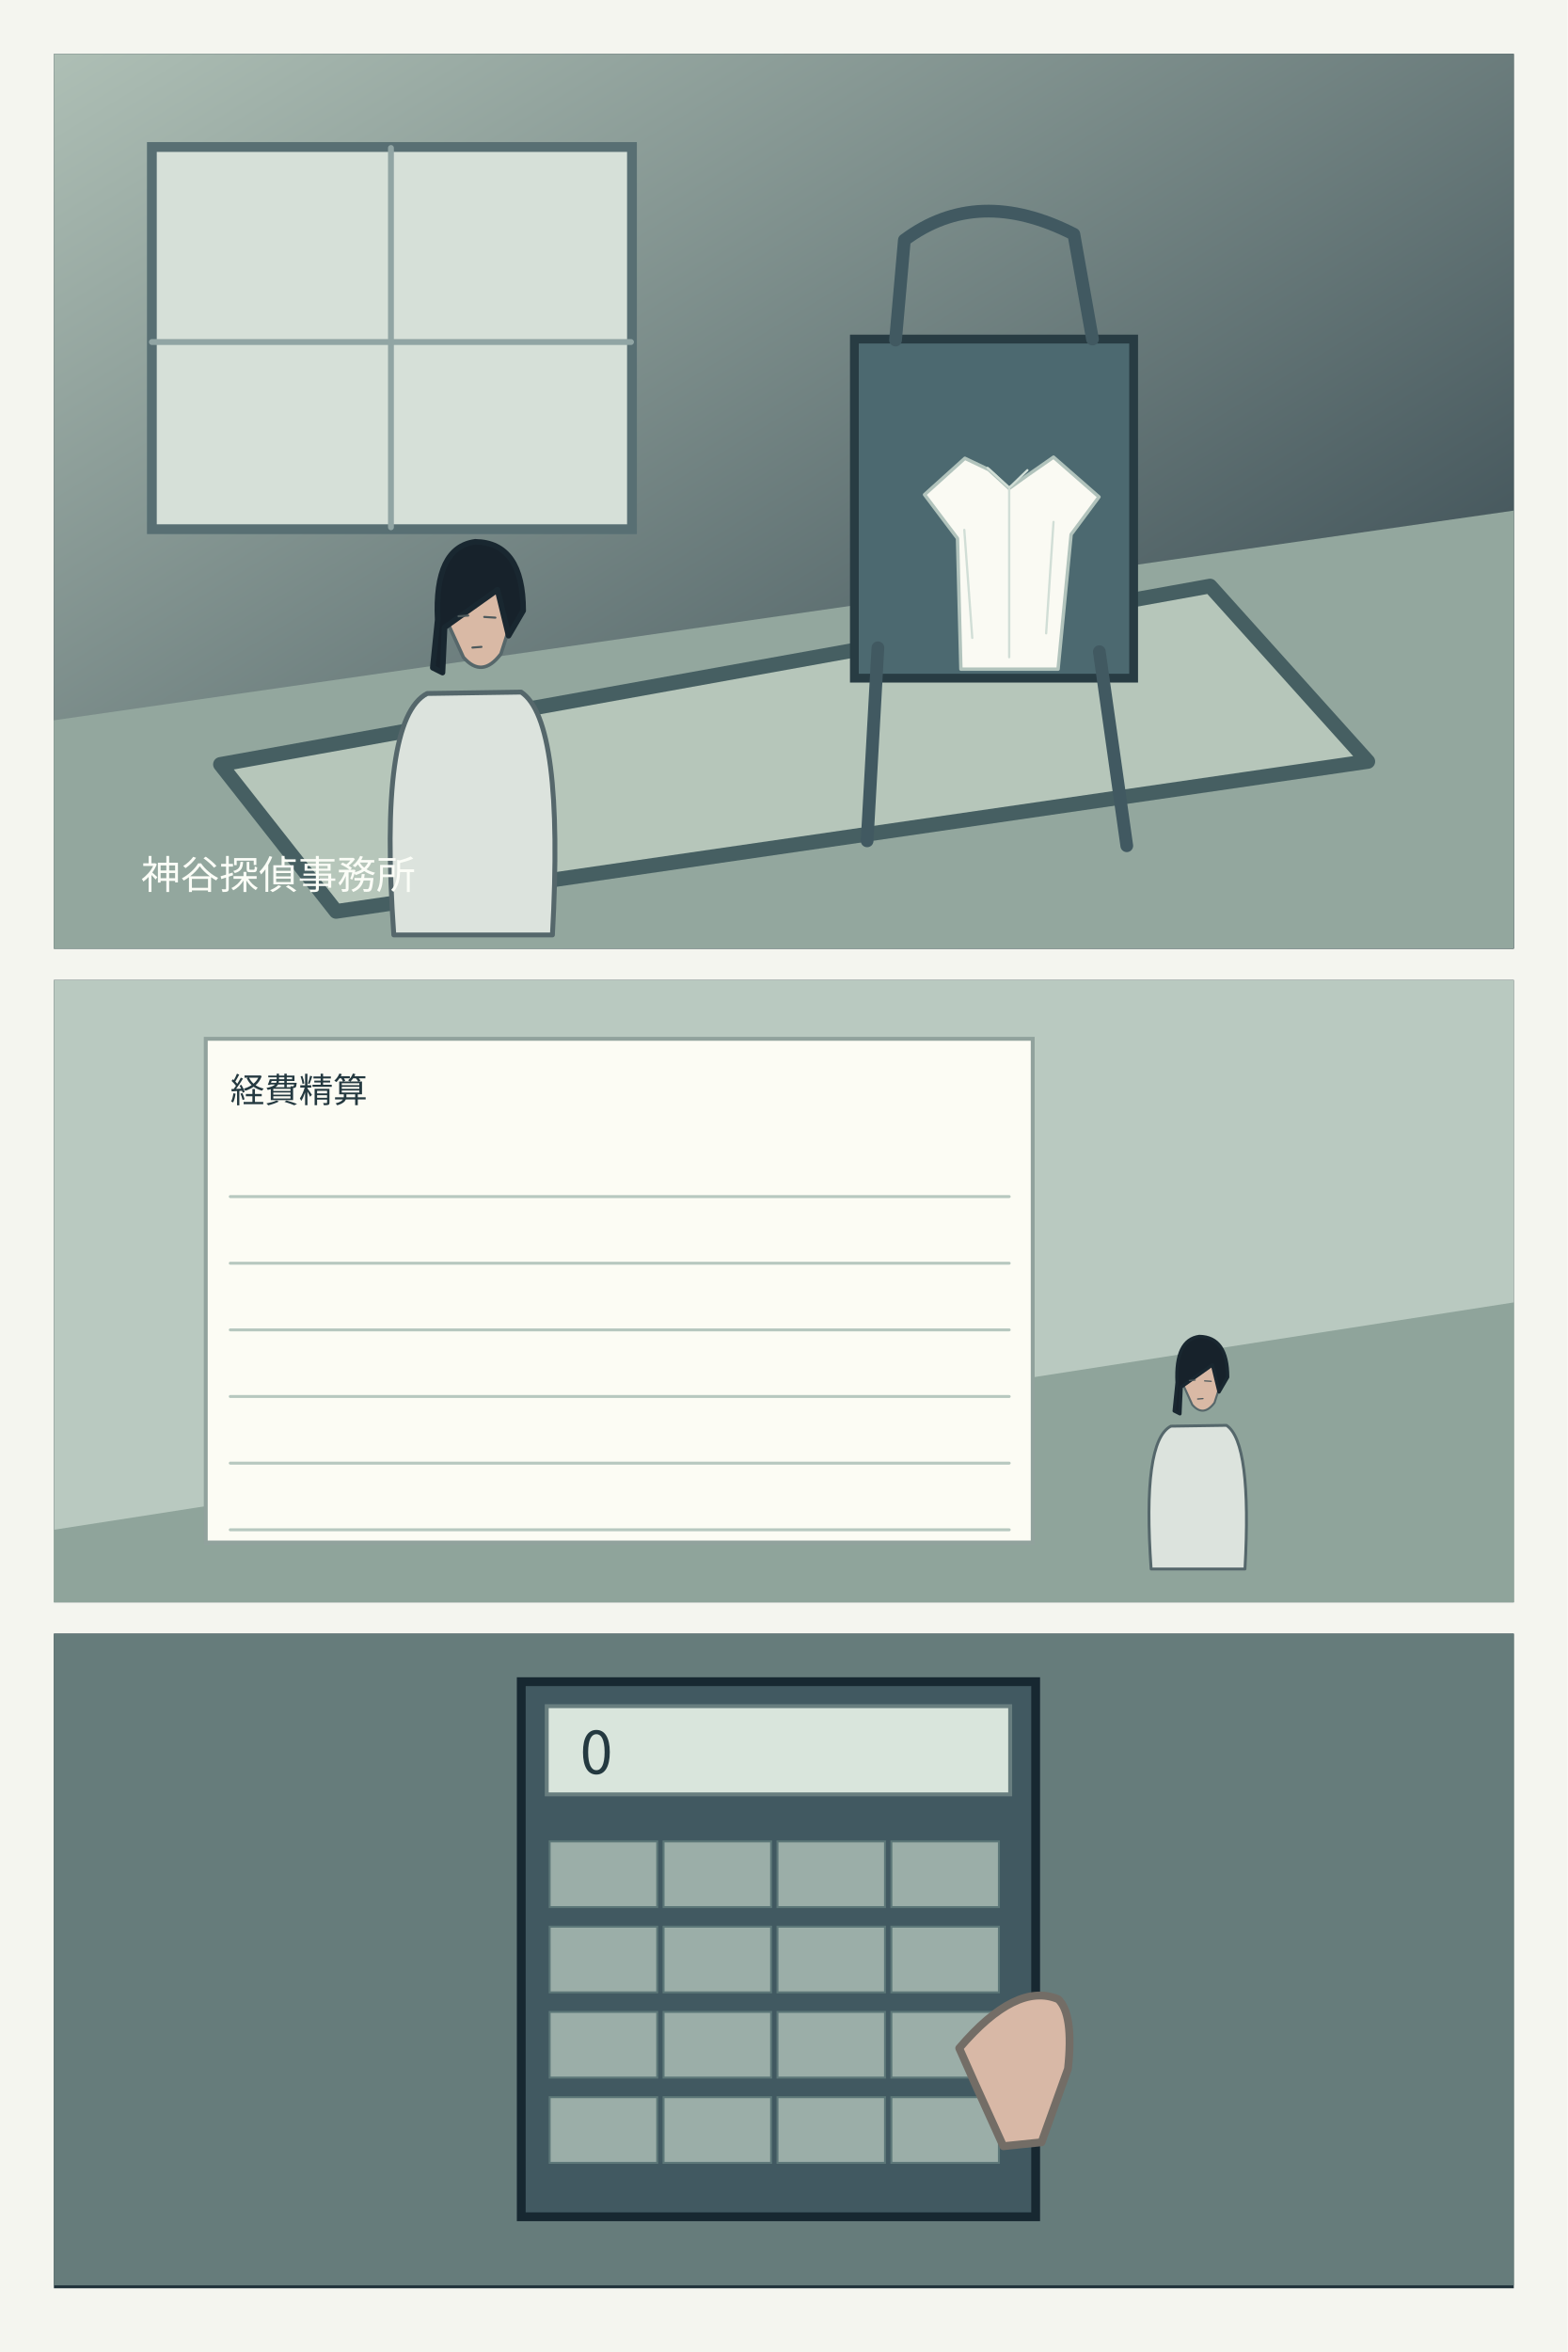
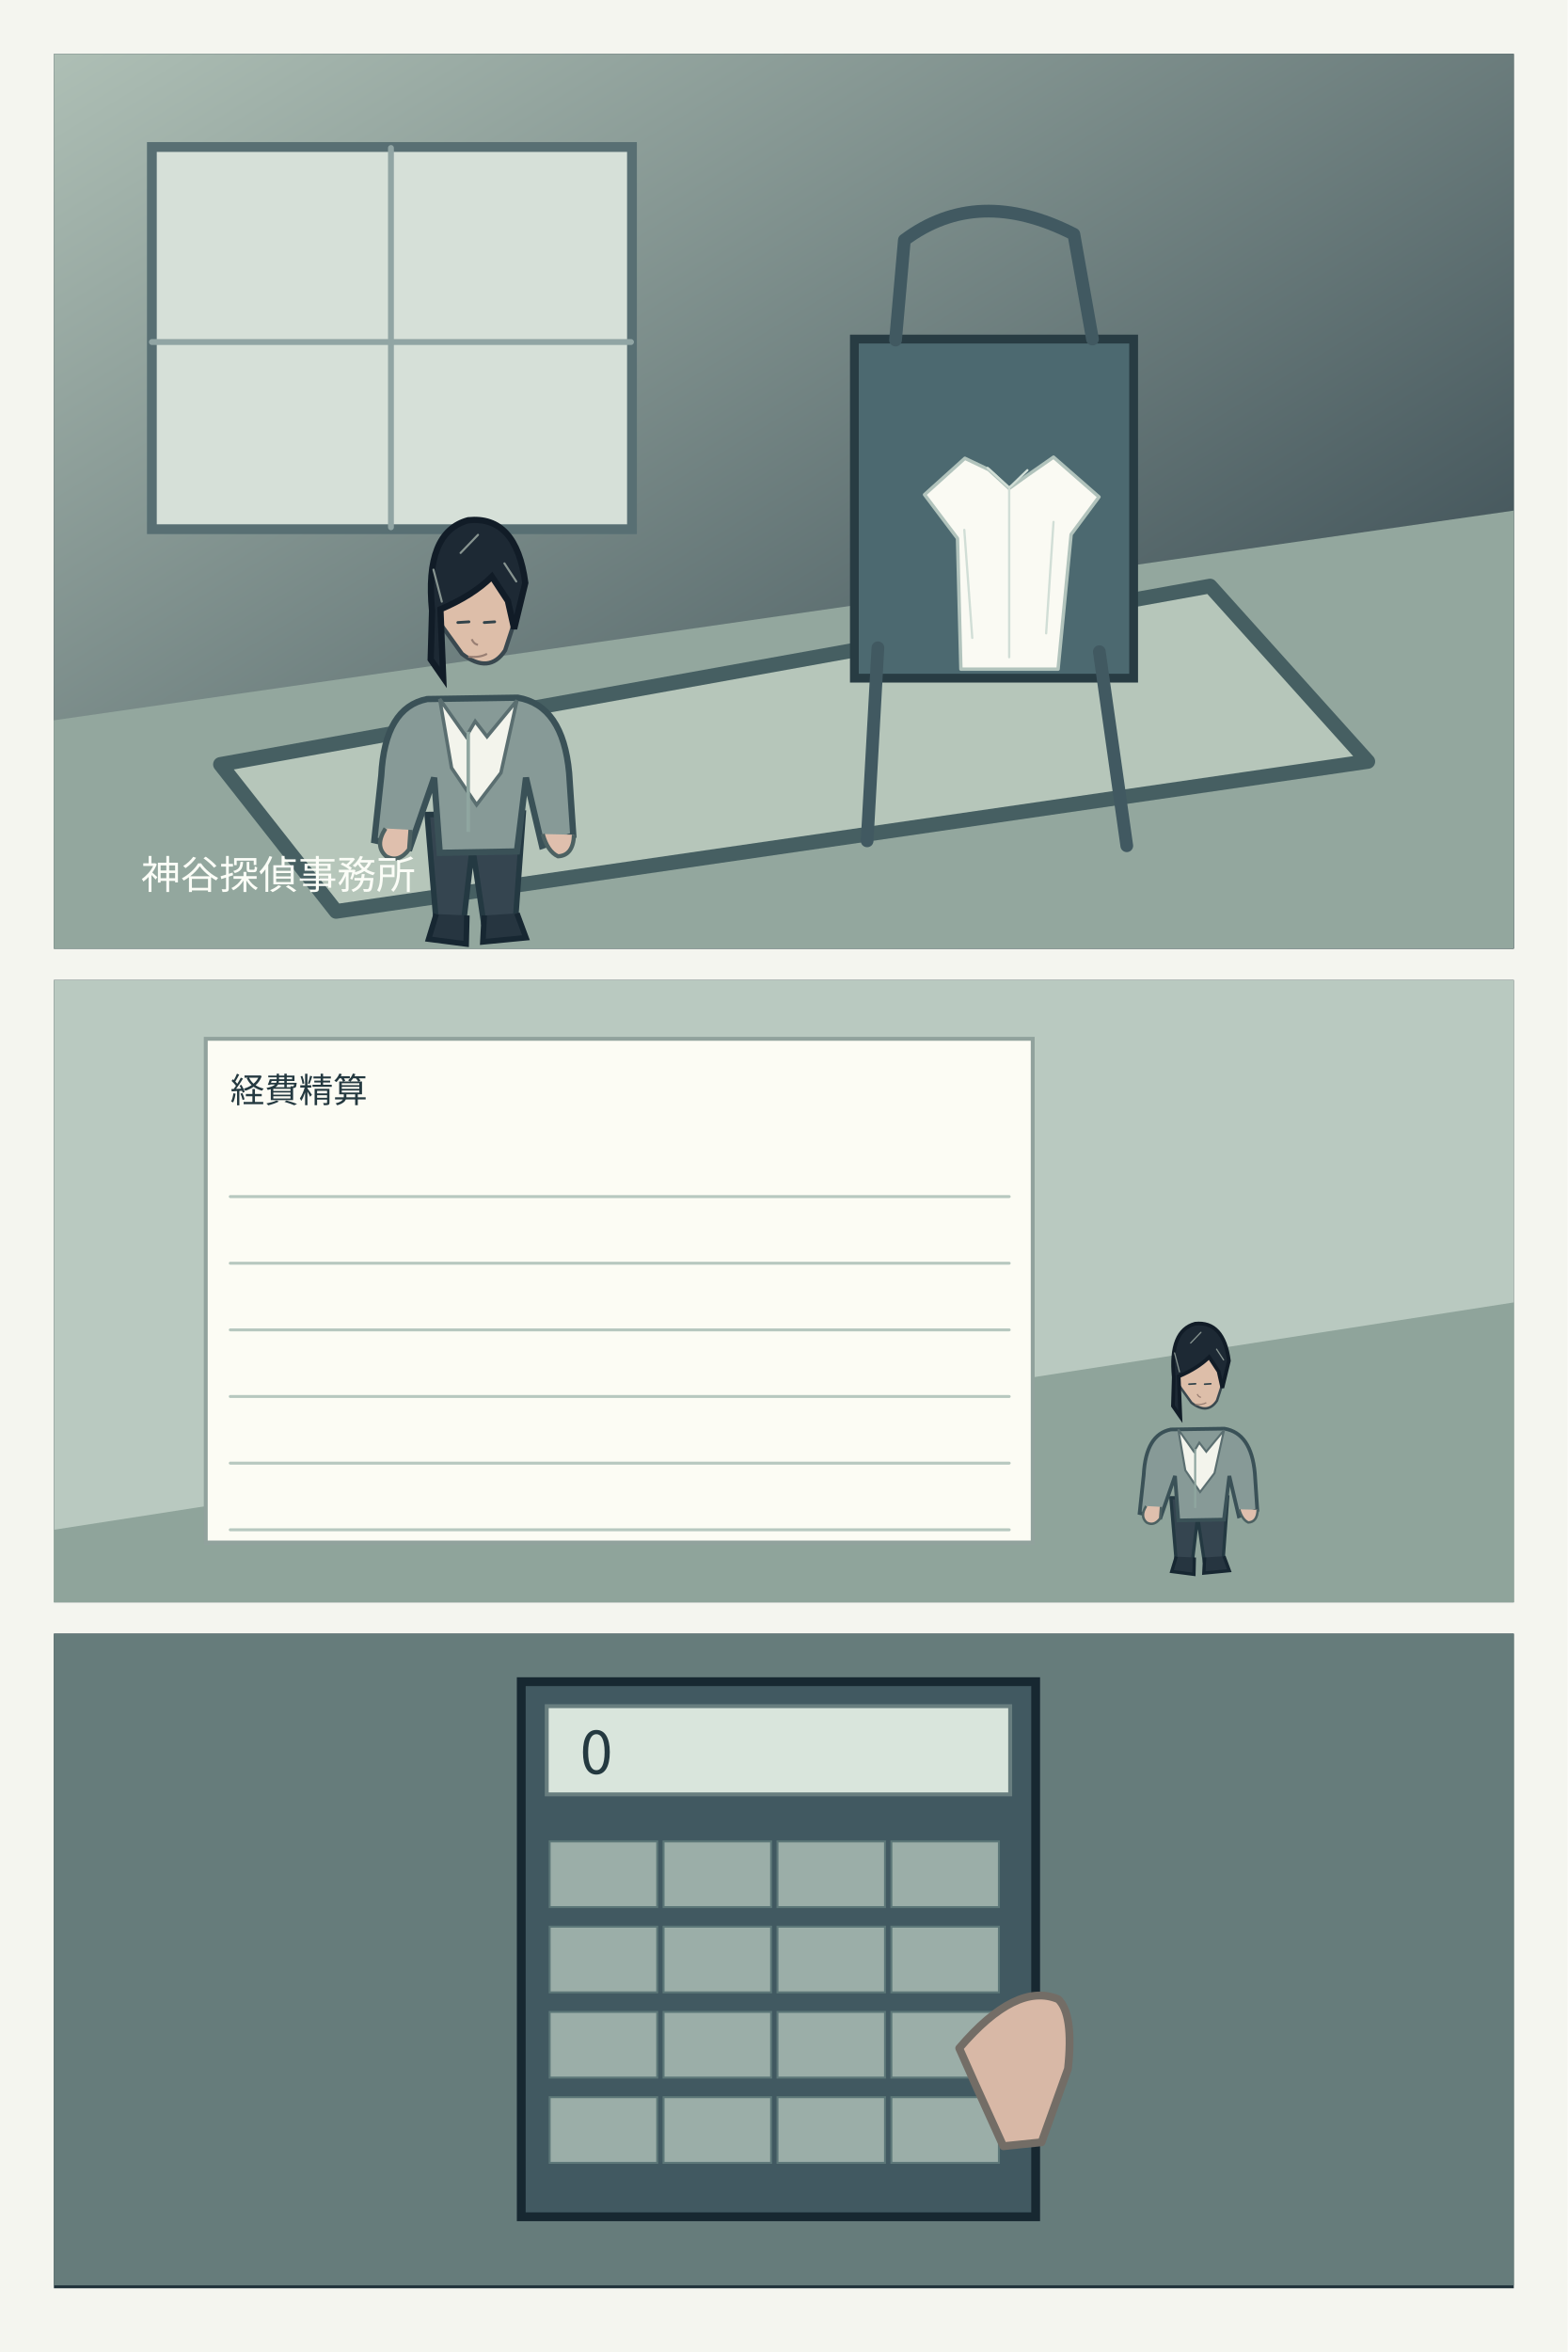
<svg xmlns="http://www.w3.org/2000/svg" width="1600" height="2400" viewBox="0 0 1600 2400">
  <defs>
    <linearGradient id="dusk" x1="0" y1="0" x2="1" y2="1">
      <stop stop-color="#aebfb5" />
      <stop offset="1" stop-color="#273943" />
    </linearGradient>
  </defs>
  <rect x="0" y="0" width="1600" height="2400" fill="#f4f5ef" stroke="none" stroke-width="0" />
  <g id="p11-01-shirt">
    <svg x="55" y="55" width="1490" height="913" viewBox="0 0 1490 913">
      <rect x="2" y="2" width="1486" height="909" fill="#dbe3dd" stroke="#1e3038" stroke-width="7" />
      <rect x="0" y="0" width="1490" height="913" fill="url(#dusk)" stroke="none" stroke-width="0" />
      <rect x="100" y="95" width="490" height="390" fill="#d6e0d8" stroke="#586f73" stroke-width="10" />
      <path d="M344 96L344 483M100 294L589 294" stroke="#91a5a4" stroke-width="6" fill="none" stroke-linecap="round" stroke-linejoin="round" />
      <path d="M0 680L1490 466V913H0Z" stroke="#3f555a" stroke-width="0" fill="#93a79e" stroke-linecap="round" stroke-linejoin="round" />
      <path d="M170 725L1180 543L1341 722L288 875Z" stroke="#465f62" stroke-width="15" fill="#b6c6ba" stroke-linecap="round" stroke-linejoin="round" />
      <rect x="817" y="291" width="285" height="346" fill="#4c6970" stroke="#283c43" stroke-width="9" />
      <path d="M859 292L868 190Q943 134 1041 184L1060 291M841 606L830 803M1067 610L1095 808" stroke="#415961" stroke-width="13" fill="none" stroke-linecap="round" stroke-linejoin="round" />
      <g transform="translate(975 419) scale(0.58)">
        <path d="M-78-11L-149 53L-91 130L-85 360L86 360L109 123L158 57L78-13L32 19L0 42L-36 9Z" stroke="#b1c3bc" stroke-width="6" fill="#fafaf3" stroke-linecap="round" stroke-linejoin="round" />
        <path d="M-38 6L0 41L32 10M0 44L0 339M-79 115L-65 305M78 101L65 297" stroke="#d1ded6" stroke-width="4" fill="none" stroke-linecap="round" stroke-linejoin="round" />
      </g>
      <g transform="translate(430 664) scale(0.71)">
-         <path d="M-69-16Q-139 20-117 331L111 331Q128 23 66-18Z" stroke="#55676b" stroke-width="7" fill="#dce3dd" stroke-linecap="round" stroke-linejoin="round" />
-         <path d="M-43-125Q-54-190-1-204Q54-207 57-135L37-73Q10-37-17-68Z" stroke="#56676a" stroke-width="5" fill="#d9b9a5" stroke-linecap="round" stroke-linejoin="round" />
-         <path d="M-54-122Q-59-226 0-234Q69-233 69-135L48-99L32-165L-44-111L-47-46L-61-53Z" stroke="#192730" stroke-width="8" fill="#17222b" stroke-linecap="round" stroke-linejoin="round" />
-         <path d="M-24-127L-10-128M13-126L29-125M-4-82L9-83" stroke="#4d595c" stroke-width="3" fill="none" stroke-linecap="round" stroke-linejoin="round" />
+         <path d="M-69 158L-56 313L-17 315L-4 204L12 312L58 308L69 156Z" fill="#354550" stroke="#243942" stroke-width="8" />
+         <path d="M-56 301L-67 337L-13 344L-12 303M13 303L11 341L73 335L60 300" fill="#263540" stroke="#172732" stroke-width="8" />
+         <path d="M-69-8Q-130 4-135 102L-145 195L-94 206L-59 105L-51 213L60 211L73 105L96 203L141 188L135 98Q126 1 61-10Z" fill="#879a97" stroke="#3a5157" stroke-width="9" />
+         <path d="M-51-8L-13 46L0 24L17 46L60-6L37 98L2 144L-34 91Z" fill="#f3f4ec" stroke="#5a6e70" stroke-width="5" />
+         <path d="M-10 39L-10 183" fill="none" stroke="#8fa6a0" stroke-width="5" />
+         <path d="M-129 178Q-145 203-128 218Q-110 228-95 208L-93 180M97 186Q104 211 119 218Q141 217 142 187" fill="#dfbfad" stroke="#4c6162" stroke-width="6" />
+         <path d="M-55-123Q-64-199-6-220Q60-214 59-127L43-78Q20-43-19-73Z" fill="#ddbea9" stroke="#39484f" stroke-width="6" />
+         <path d="M-62-135Q-73-248-10-265Q59-272 72-175L56-109L47-149L24-184Q-3-157-50-137L-46-39L-64-65Z" fill="#1d2934" stroke="#111c27" stroke-width="9" />
+         <path d="M-25-118L-9-119M13-118L28-119" fill="none" stroke="#32434a" stroke-width="4" stroke-linecap="round" />
+         <path d="M-5-94Q-2-87 4-86M-10-69Q6-67 17-73" fill="none" stroke="#997f73" stroke-width="3" />
+         <path d="M-48-148L-60-194M-21-218L4-244M42-203L59-177" fill="none" stroke="#879490" stroke-width="3" stroke-linecap="round" />
      </g>
      <text x="89" y="852" font-family="Noto Sans CJK JP, Noto Sans JP, sans-serif" font-size="40" fill="#fbfdf7" font-weight="500">神谷探偵事務所</text>
    </svg>
  </g>
  <g id="p11-02-ledger">
    <svg x="55" y="1000" width="1490" height="635" viewBox="0 0 1490 635">
      <rect x="2" y="2" width="1486" height="631" fill="#dbe3dd" stroke="#1e3038" stroke-width="7" />
      <rect x="0" y="0" width="1490" height="635" fill="#b9c9c0" stroke="none" stroke-width="0" />
      <path d="M0 561L1490 329V635H0Z" stroke="#6e8585" stroke-width="0" fill="#8fa49b" stroke-linecap="round" stroke-linejoin="round" />
      <rect x="155" y="60" width="844" height="514" fill="#fcfcf4" stroke="#91a29d" stroke-width="4" />
      <text x="180" y="125" font-family="Noto Sans CJK JP, Noto Sans JP, sans-serif" font-size="35" fill="#243940" font-weight="500">経費精算</text>
      <path d="M180 221L975 221" stroke="#b7c8bf" stroke-width="3" fill="none" stroke-linecap="round" stroke-linejoin="round" />
      <path d="M180 289L975 289" stroke="#b7c8bf" stroke-width="3" fill="none" stroke-linecap="round" stroke-linejoin="round" />
      <path d="M180 357L975 357" stroke="#b7c8bf" stroke-width="3" fill="none" stroke-linecap="round" stroke-linejoin="round" />
      <path d="M180 425L975 425" stroke="#b7c8bf" stroke-width="3" fill="none" stroke-linecap="round" stroke-linejoin="round" />
      <path d="M180 493L975 493" stroke="#b7c8bf" stroke-width="3" fill="none" stroke-linecap="round" stroke-linejoin="round" />
      <path d="M180 561L975 561" stroke="#b7c8bf" stroke-width="3" fill="none" stroke-linecap="round" stroke-linejoin="round" />
      <g transform="translate(1169 462) scale(0.42)">
-         <path d="M-69-16Q-139 20-117 331L111 331Q128 23 66-18Z" stroke="#55676b" stroke-width="7" fill="#dce3dd" stroke-linecap="round" stroke-linejoin="round" />
-         <path d="M-43-125Q-54-190-1-204Q54-207 57-135L37-73Q10-37-17-68Z" stroke="#56676a" stroke-width="5" fill="#d9b9a5" stroke-linecap="round" stroke-linejoin="round" />
-         <path d="M-54-122Q-59-226 0-234Q69-233 69-135L48-99L32-165L-44-111L-47-46L-61-53Z" stroke="#192730" stroke-width="8" fill="#17222b" stroke-linecap="round" stroke-linejoin="round" />
-         <path d="M-24-127L-10-128M13-126L29-125M-4-82L9-83" stroke="#4d595c" stroke-width="3" fill="none" stroke-linecap="round" stroke-linejoin="round" />
+         <path d="M-69 158L-56 313L-17 315L-4 204L12 312L58 308L69 156Z" fill="#354550" stroke="#243942" stroke-width="8" />
+         <path d="M-56 301L-67 337L-13 344L-12 303M13 303L11 341L73 335L60 300" fill="#263540" stroke="#172732" stroke-width="8" />
+         <path d="M-69-8Q-130 4-135 102L-145 195L-94 206L-59 105L-51 213L60 211L73 105L96 203L141 188L135 98Q126 1 61-10Z" fill="#879a97" stroke="#3a5157" stroke-width="9" />
+         <path d="M-51-8L-13 46L0 24L17 46L60-6L37 98L2 144L-34 91Z" fill="#f3f4ec" stroke="#5a6e70" stroke-width="5" />
+         <path d="M-10 39L-10 183" fill="none" stroke="#8fa6a0" stroke-width="5" />
+         <path d="M-129 178Q-145 203-128 218Q-110 228-95 208L-93 180M97 186Q104 211 119 218Q141 217 142 187" fill="#dfbfad" stroke="#4c6162" stroke-width="6" />
+         <path d="M-55-123Q-64-199-6-220Q60-214 59-127L43-78Q20-43-19-73Z" fill="#ddbea9" stroke="#39484f" stroke-width="6" />
+         <path d="M-62-135Q-73-248-10-265Q59-272 72-175L56-109L47-149L24-184Q-3-157-50-137L-46-39L-64-65Z" fill="#1d2934" stroke="#111c27" stroke-width="9" />
+         <path d="M-25-118L-9-119M13-118L28-119" fill="none" stroke="#32434a" stroke-width="4" stroke-linecap="round" />
+         <path d="M-5-94Q-2-87 4-86M-10-69Q6-67 17-73" fill="none" stroke="#997f73" stroke-width="3" />
+         <path d="M-48-148L-60-194M-21-218L4-244M42-203L59-177" fill="none" stroke="#879490" stroke-width="3" stroke-linecap="round" />
      </g>
    </svg>
  </g>
  <g id="p11-03-calculator">
    <svg x="55" y="1667" width="1490" height="668" viewBox="0 0 1490 668">
      <rect x="2" y="2" width="1486" height="664" fill="#dbe3dd" stroke="#1e3038" stroke-width="7" />
      <rect x="0" y="0" width="1490" height="665" fill="#667c7b" stroke="none" stroke-width="0" />
      <rect x="477" y="49" width="525" height="546" fill="#415961" stroke="#172831" stroke-width="9" />
      <rect x="503" y="74" width="473" height="90" fill="#d9e5dc" stroke="#687e7f" stroke-width="4" />
      <text x="537" y="143" font-family="Noto Sans CJK JP, Noto Sans JP, sans-serif" font-size="60" fill="#243940" font-weight="500">0</text>
      <rect x="506" y="212" width="109.75" height="67" fill="#9baea8" stroke="#5c7778" stroke-width="2" />
      <rect x="622.25" y="212" width="109.75" height="67" fill="#9baea8" stroke="#5c7778" stroke-width="2" />
      <rect x="738.5" y="212" width="109.75" height="67" fill="#9baea8" stroke="#5c7778" stroke-width="2" />
      <rect x="854.75" y="212" width="109.75" height="67" fill="#9baea8" stroke="#5c7778" stroke-width="2" />
      <rect x="506" y="299" width="109.75" height="67" fill="#9baea8" stroke="#5c7778" stroke-width="2" />
      <rect x="622.25" y="299" width="109.75" height="67" fill="#9baea8" stroke="#5c7778" stroke-width="2" />
      <rect x="738.5" y="299" width="109.75" height="67" fill="#9baea8" stroke="#5c7778" stroke-width="2" />
      <rect x="854.75" y="299" width="109.75" height="67" fill="#9baea8" stroke="#5c7778" stroke-width="2" />
      <rect x="506" y="386" width="109.75" height="67" fill="#9baea8" stroke="#5c7778" stroke-width="2" />
      <rect x="622.25" y="386" width="109.75" height="67" fill="#9baea8" stroke="#5c7778" stroke-width="2" />
      <rect x="738.5" y="386" width="109.75" height="67" fill="#9baea8" stroke="#5c7778" stroke-width="2" />
      <rect x="854.75" y="386" width="109.75" height="67" fill="#9baea8" stroke="#5c7778" stroke-width="2" />
      <rect x="506" y="473" width="109.75" height="67" fill="#9baea8" stroke="#5c7778" stroke-width="2" />
      <rect x="622.25" y="473" width="109.75" height="67" fill="#9baea8" stroke="#5c7778" stroke-width="2" />
      <rect x="738.5" y="473" width="109.75" height="67" fill="#9baea8" stroke="#5c7778" stroke-width="2" />
      <rect x="854.75" y="473" width="109.75" height="67" fill="#9baea8" stroke="#5c7778" stroke-width="2" />
      <path d="M924 423Q982 355 1025 373Q1041 388 1035 444L1008 519L969 523L940 459Z" stroke="#736d66" stroke-width="8" fill="#d8b8a6" stroke-linecap="round" stroke-linejoin="round" />
    </svg>
  </g>
</svg>
